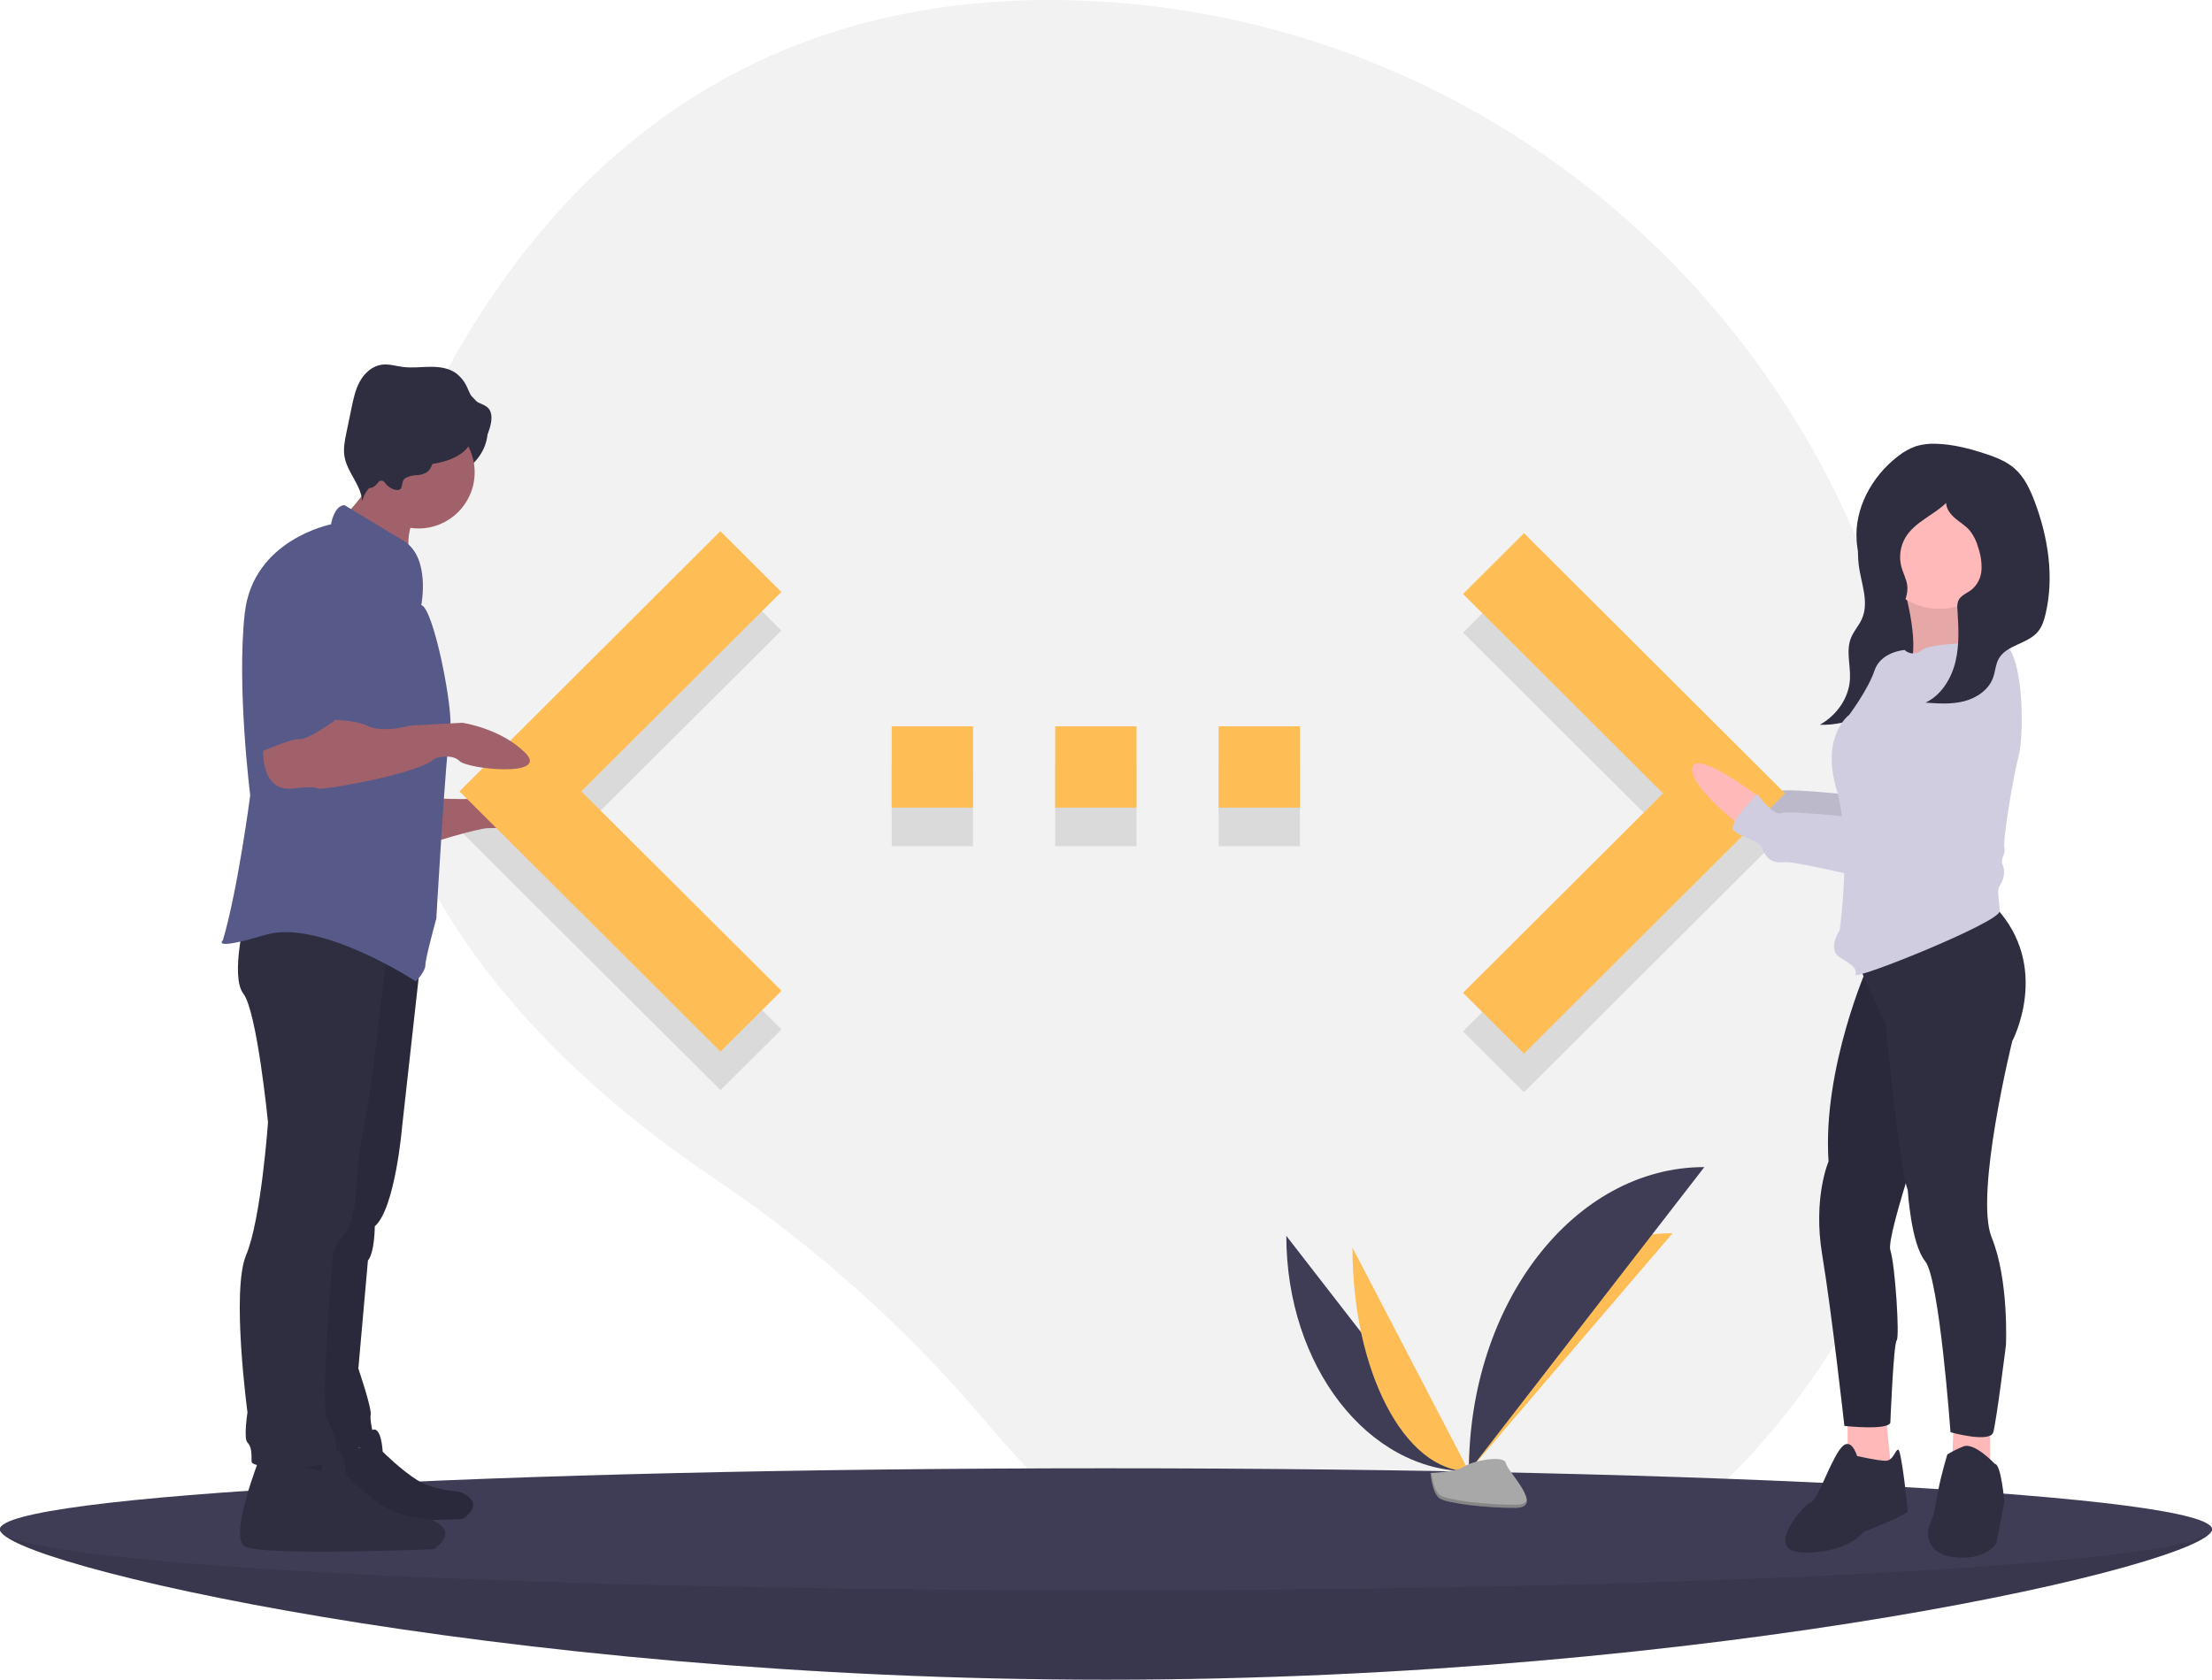
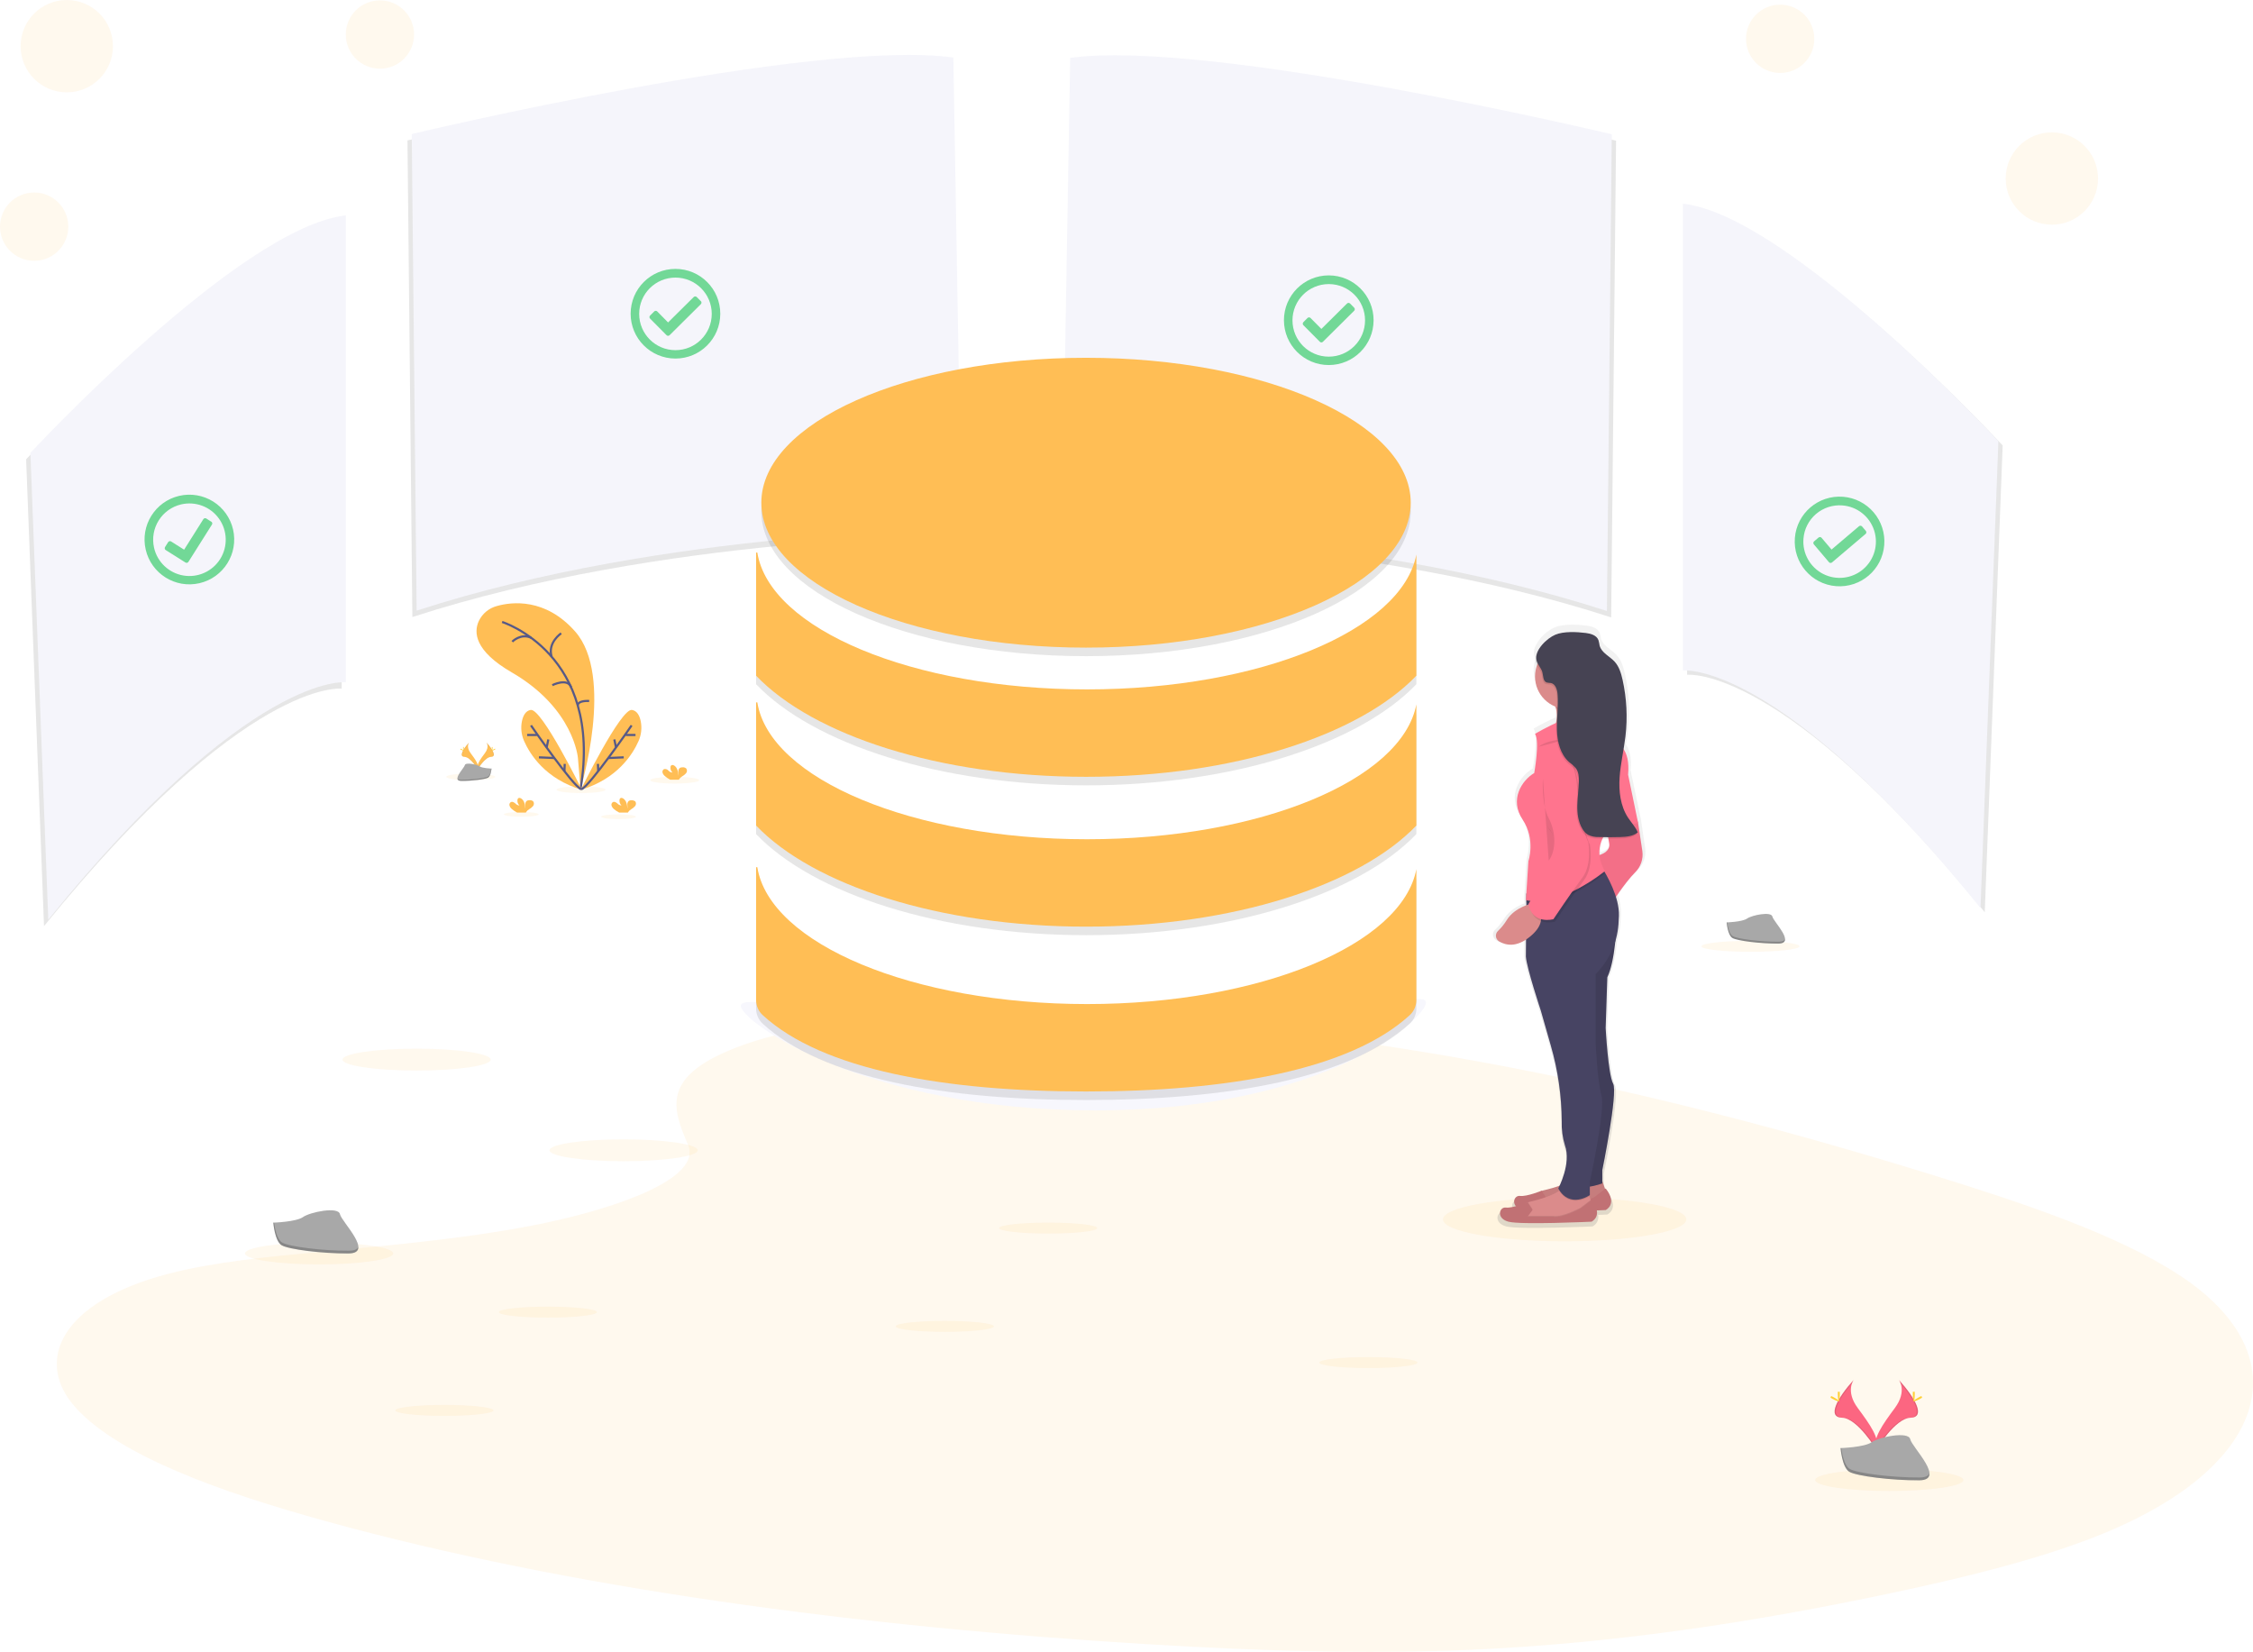
- <svg xmlns="http://www.w3.org/2000/svg" id="a6ee8617-cc99-4eb9-a93b-e1a7e83c9724" data-name="Layer 1" width="1088" height="826.294" viewBox="0 0 1088 826.294">
-   <path d="M990.987,366.241C943.167,178.201,777.934,42.463,583.985,37.019,481.451,34.141,373.556,68.147,295,187.147c-140.427,212.725,8.63,359.725,112.547,429.576A650.24,650.24,0,0,1,541.95,737.523C612.143,820.819,747.179,924.325,908,762.147,1024.564,644.6,1022.84,491.494,990.987,366.241Z" transform="translate(-56 -36.85319)" fill="#f2f2f2" />
-   <polygon points="719.6 507.394 818 409.294 719.6 311.194 749.6 281.294 878 409.294 749.6 537.294 719.6 507.394 719.6 507.394" opacity="0.1" />
-   <path d="M494.6,453.147h40v-40h-40Zm200.8-40h-40v40h40Zm-120.4,40h40v-40H575Z" transform="translate(-56 -36.85319)" opacity="0.1" />
-   <polygon points="384.4 506.394 285.9 408.294 384.3 310.194 354.3 280.294 226 408.294 354.4 536.294 384.4 506.394" opacity="0.1" />
-   <path d="M1144,789.147c0,16.569-243.557,74-544,74s-544-57.431-544-74,243.557,14,544,14S1144,772.578,1144,789.147Z" transform="translate(-56 -36.85319)" fill="#3f3d56" />
-   <path d="M1144,789.147c0,16.569-243.557,74-544,74s-544-57.431-544-74,243.557,14,544,14S1144,772.578,1144,789.147Z" transform="translate(-56 -36.85319)" opacity="0.1" />
-   <ellipse cx="544" cy="752.294" rx="544" ry="30" fill="#3f3d56" />
-   <path d="M688.696,644.806c0,64.016,40.16,115.817,89.791,115.817" transform="translate(-56 -36.85319)" fill="#3f3d56" />
-   <path d="M778.487,760.623c0-64.735,44.817-117.118,100.201-117.118" transform="translate(-56 -36.85319)" fill="#ffbe55" />
-   <path d="M721.229,650.609c0,60.809,25.61,110.014,57.258,110.014" transform="translate(-56 -36.85319)" fill="#ffbe55" />
-   <path d="M778.487,760.623c0-82.717,51.801-149.651,115.817-149.651" transform="translate(-56 -36.85319)" fill="#3f3d56" />
-   <path d="M759.597,761.44s12.734-.392,16.571-3.125,19.588-5.996,20.54-1.613,19.137,21.798,4.76,21.914-33.404-2.239-37.235-4.573S759.597,761.44,759.597,761.44Z" transform="translate(-56 -36.85319)" fill="#a8a8a8" />
-   <path d="M801.725,777.09c-14.376.116-33.404-2.239-37.235-4.573-2.917-1.777-4.079-8.153-4.468-11.094-.269.012-.425.017-.425.017s.807,10.27,4.637,12.603,22.858,4.689,37.235,4.573c4.15-.033,5.583-1.51,5.505-3.697C806.397,776.24,804.814,777.065,801.725,777.09Z" transform="translate(-56 -36.85319)" opacity="0.2" />
-   <path d="M921.533,419.706s-30.788-23.376-33.125-14.807,22.591,28.044,22.591,28.044Z" transform="translate(-56 -36.85319)" fill="#ffb9b9" />
-   <path d="M921.533,419.706s-30.788-23.376-33.125-14.807,22.591,28.044,22.591,28.044Z" transform="translate(-56 -36.85319)" opacity="0.1" />
-   <path d="M1023.173,345.695s-36.612,65.435-37.391,74.783-.779,10.127-3.895,9.348-45.96-5.453-49.855-3.895-11.685-9.348-11.685-9.348-14.801,14.801-11.685,17.917S921.125,439.174,922.683,443.069s3.895,7.79,10.906,7.011S988.118,462.544,994.35,460.207s7.79-6.232,10.906-6.232,9.348-3.116,9.348-3.895,21.812-42.065,21.812-42.065S1062.122,351.927,1023.173,345.695Z" transform="translate(-56 -36.85319)" fill="#d0cde1" />
-   <path d="M1023.173,345.695s-36.612,65.435-37.391,74.783-.779,10.127-3.895,9.348-45.96-5.453-49.855-3.895-11.685-9.348-11.685-9.348-14.801,14.801-11.685,17.917S921.125,439.174,922.683,443.069s3.895,7.79,10.906,7.011S988.118,462.544,994.35,460.207s7.79-6.232,10.906-6.232,9.348-3.116,9.348-3.895,21.812-42.065,21.812-42.065S1062.122,351.927,1023.173,345.695Z" transform="translate(-56 -36.85319)" opacity="0.1" />
-   <path d="M970.054,302.557a64.789,64.789,0,0,0,.2,12.42c1.183,8.95,5.303,18.279,1.411,26.633-1.413,3.032-3.806,5.675-5.109,8.743-2.759,6.496-.258,13.702-.633,20.616-.484,8.932-6.165,17.538-14.807,22.432,14.763.459,28.804-6.841,38.093-16.788s14.463-22.284,18.341-34.628a75.281,75.281,0,0,0,3.805-17.922,25.835,25.835,0,0,0-1.208-10.386,39.575,39.575,0,0,0-5.342-9.123c-2.326-3.27-4.716-6.605-8.148-9.038-4.227-2.997-12.378-6.006-17.985-5.57C971.793,290.481,970.343,297.783,970.054,302.557Z" transform="translate(-56 -36.85319)" fill="#2f2e41" />
-   <path d="M992.792,327s8.569,30.381,1.558,38.949,42.065-3.895,42.065-3.895-24.149-24.149-12.464-39.728Z" transform="translate(-56 -36.85319)" fill="#ffb9b9" />
-   <path d="M992.792,327s8.569,30.381,1.558,38.949,42.065-3.895,42.065-3.895-24.149-24.149-12.464-39.728Z" transform="translate(-56 -36.85319)" opacity="0.1" />
-   <polygon points="719.6 488.394 818 390.294 719.6 292.194 749.6 262.294 878 390.294 749.6 518.294 719.6 488.394 719.6 488.394" fill="#ffbe55" />
-   <polygon points="908.748 695.221 908.748 717.812 920.433 731.833 930.56 727.159 927.444 694.442 908.748 695.221" fill="#ffb9b9" />
-   <path d="M969.422,753.107s-3.116-10.906-8.569-3.116-10.906,24.928-14.022,25.707-24.928,24.928-3.116,24.928,28.823-10.127,28.823-10.127,21.812-8.569,21.812-10.127-3.116-30.381-4.674-30.381-2.337,5.453-6.232,5.453S969.422,753.107,969.422,753.107Z" transform="translate(-56 -36.85319)" fill="#2f2e41" />
-   <polygon points="960.941 699.116 960.162 720.149 978.857 727.938 978.857 697.558 960.941 699.116" fill="#ffb9b9" />
-   <path d="M1037.194,757.002s-10.127-10.906-15.58-8.569a53.812,53.812,0,0,0-7.79,3.895s-3.116,10.127-4.674,18.696-2.337,12.464-3.895,15.58-3.116,14.801,12.464,16.359,20.254-7.011,20.254-7.011l3.895-20.254S1040.31,757.002,1037.194,757.002Z" transform="translate(-56 -36.85319)" fill="#2f2e41" />
-   <path d="M974.875,511.62s-22.591,50.634-19.475,96.595c0,0-7.79,17.917-3.116,45.96S963.19,738.306,963.19,738.306s21.033,2.337,22.591-1.558c0,0,1.558-38.949,3.116-40.507s-.779-37.391-3.116-44.402,21.812-76.341,21.812-76.341l-6.232-86.468Z" transform="translate(-56 -36.85319)" fill="#2f2e41" />
-   <path d="M974.875,511.62s-22.591,50.634-19.475,96.595c0,0-7.79,17.917-3.116,45.96S963.19,738.306,963.19,738.306s21.033,2.337,22.591-1.558c0,0,1.558-38.949,3.116-40.507s-.779-37.391-3.116-44.402,21.812-76.341,21.812-76.341l-6.232-86.468Z" transform="translate(-56 -36.85319)" opacity="0.1" />
-   <path d="M968.643,508.504l14.801,31.939s7.011,72.446,10.906,81.794c0,0,1.558,26.486,8.569,35.055s12.464,84.131,12.464,84.131,19.475,5.453,21.033,0,6.232-42.844,6.232-42.844,1.558-31.939-7.011-52.971,10.127-96.595,10.127-96.595,19.475-36.612-8.569-66.214Z" transform="translate(-56 -36.85319)" fill="#2f2e41" />
-   <circle cx="953.93" cy="267.556" r="31.939" fill="#ffb9b9" />
-   <path d="M1039.531,352.706s-33.497,0-38.17,3.895a6.215,6.215,0,0,1-8.569,0s-11.685.779-14.801,10.127-12.464,21.812-12.464,21.812-14.022,10.127-6.232,36.612,1.558,69.33,1.558,69.33-6.232,9.348,0,13.243,8.569,5.453,7.79,8.569,70.888-25.707,70.888-31.16-1.558-10.127,0-12.464,3.116-6.232,1.558-10.127,1.558-4.674.779-8.569,3.895-32.718,7.011-45.181S1051.216,353.485,1039.531,352.706Z" transform="translate(-56 -36.85319)" fill="#d0cde1" />
-   <path d="M921.533,429.054s-30.788-23.376-33.125-14.807S910.998,442.29,910.998,442.29Z" transform="translate(-56 -36.85319)" fill="#ffb9b9" />
-   <path d="M1023.173,356.601s-36.612,65.435-37.391,74.783-.779,10.127-3.895,9.348-45.96-5.453-49.855-3.895-11.685-9.348-11.685-9.348S905.545,442.29,908.661,445.406s12.464,4.674,14.022,8.569,3.895,7.79,10.906,7.011S988.118,473.45,994.35,471.113s7.79-6.232,10.906-6.232,9.348-3.116,9.348-3.895,21.812-42.065,21.812-42.065S1062.122,362.833,1023.173,356.601Z" transform="translate(-56 -36.85319)" fill="#d0cde1" />
-   <path d="M994.114,324.814c-.443-3.163-2.063-6.033-2.894-9.117a18.925,18.925,0,0,1,2.155-14.696c4.581-7.399,13.575-10.676,19.848-16.709.13,3.073,2.262,5.699,4.619,7.675s5.059,3.579,7.055,5.919a23.184,23.184,0,0,1,4.109,8.324,29.246,29.246,0,0,1,1.623,10.917,13.689,13.689,0,0,1-4.731,9.702c-2.336,1.846-5.601,2.901-6.73,5.657a9.644,9.644,0,0,0-.375,4.27c.535,8.57,1.035,17.293-.984,25.64s-6.963,16.41-14.712,20.111c6.368.452,12.87.892,19.049-.715s12.087-5.655,14.217-11.673c1.051-2.969,1.15-6.271,2.643-9.044,3.779-7.018,14.214-7.338,19.34-13.443,2.051-2.443,3.044-5.591,3.779-8.695,4.328-18.265,1.287-37.659-5.302-55.235-2.271-6.058-5.099-12.158-9.97-16.415-4.145-3.623-9.439-5.619-14.673-7.324-7.64-2.488-15.51-4.527-23.54-4.789a29.897,29.897,0,0,0-10.333,1.206,30.722,30.722,0,0,0-9.092,5.179c-12.579,9.788-21.144,25.432-20.007,41.33.688,9.62,4.764,18.724,10,26.823,1.831,2.833,6.158,8.873,10.18,7.092C993.037,335.187,994.593,328.23,994.114,324.814Z" transform="translate(-56 -36.85319)" fill="#2f2e41" />
-   <path d="M494.6,434.147h40v-40h-40Zm200.8-40h-40v40h40Zm-120.4,40h40v-40H575Z" transform="translate(-56 -36.85319)" fill="#ffbe55" />
-   <ellipse cx="206.206" cy="211.839" rx="33.657" ry="26.252" fill="#2f2e41" />
-   <path d="M267.928,429.429s30.291,2.019,35.676-2.019,28.272,5.385,30.291,10.77-32.311,6.058-37.696,6.058-30.964,8.078-30.964,8.078Z" transform="translate(-56 -36.85319)" fill="#a0616a" />
-   <path d="M205.552,742.992s-14.117,35.599-6.752,39.896,84.702,1.228,84.702,1.228,12.889-7.979-1.841-13.503c0,0-12.276-.614-20.255-5.524s-17.186-14.117-17.186-14.117-.614-13.503-5.524-10.434a12.614,12.614,0,0,0-5.524,8.593Z" transform="translate(-56 -36.85319)" fill="#2f2e41" />
-   <path d="M205.552,742.992s-14.117,35.599-6.752,39.896,84.702,1.228,84.702,1.228,12.889-7.979-1.841-13.503c0,0-12.276-.614-20.255-5.524s-17.186-14.117-17.186-14.117-.614-13.503-5.524-10.434a12.614,12.614,0,0,0-5.524,8.593Z" transform="translate(-56 -36.85319)" opacity="0.1" />
-   <polygon points="384.4 487.394 285.9 389.294 384.3 291.194 354.3 261.294 226 389.294 354.4 517.294 384.4 487.394" fill="#ffbe55" />
-   <path d="M183.785,753.882s-15.482,39.042-7.405,43.754,92.893,1.346,92.893,1.346,14.136-8.751-2.019-14.809c0,0-13.463-.673-22.214-6.058S226.193,762.633,226.193,762.633s-.673-14.809-6.058-11.443a13.834,13.834,0,0,0-6.058,9.424Z" transform="translate(-56 -36.85319)" fill="#2f2e41" />
-   <path d="M263.216,506.167l-9.424,84.815s-3.366,40.388-13.463,49.139c0,0,0,12.79-3.366,16.828l-4.712,53.178s6.731,19.521,6.058,22.887,2.693,14.136,2.019,15.482-32.311,0-32.311,0l6.731-108.375,20.867-150.783Z" transform="translate(-56 -36.85319)" fill="#2f2e41" />
-   <path d="M263.216,506.167l-9.424,84.815s-3.366,40.388-13.463,49.139c0,0,0,12.79-3.366,16.828l-4.712,53.178s6.731,19.521,6.058,22.887,2.693,14.136,2.019,15.482-32.311,0-32.311,0l6.731-108.375,20.867-150.783Z" transform="translate(-56 -36.85319)" opacity="0.1" />
-   <path d="M246.387,503.475s-7.405,69.333-10.77,84.142a191.451,191.451,0,0,0-4.039,29.618s-.673,21.54-6.731,27.599a18.194,18.194,0,0,0-5.385,13.463s-6.058,67.987-2.693,76.065,6.731,14.809,3.366,20.194-40.388,5.385-40.388,1.346,0-7.405-2.019-9.424,0-14.809,0-14.809-8.078-59.909-.673-77.411,10.77-65.294,10.77-65.294-5.385-54.524-12.116-63.275,1.346-39.715,1.346-39.715Z" transform="translate(-56 -36.85319)" fill="#2f2e41" />
-   <path d="M227.436,288.165c.783,1.783,2.656,2.775,4.361,3.715,9.883,5.445,18.156,13.339,26.306,21.142a30.882,30.882,0,0,1,1.225-20.884c.973-2.253,2.249-4.676,1.553-7.03-.512-1.731-1.986-2.98-3.413-4.084a105.835,105.835,0,0,0-10.41-7.102c-2.52-1.508-7.702-5.522-10.595-5.085-.152,3.908-.231,7.402-1.942,11.054C234.115,280.757,227.735,288.847,227.436,288.165Z" transform="translate(-56 -36.85319)" fill="#a0616a" />
-   <circle cx="205.869" cy="232.369" r="27.599" fill="#a0616a" />
-   <path d="M263.216,334.517s4.712-23.56-8.751-31.637-28.945-17.502-28.945-17.502-4.712-.673-6.731,9.424c0,0-38.369,7.405-42.408,43.754s2.693,89.527,2.693,89.527-6.058,46.447-13.463,71.353c0,0-6.058,5.385,20.867-2.693S260.523,519.63,260.523,519.63s4.712-4.712,4.712-8.078,5.385-22.887,5.385-22.887,4.712-82.796,6.731-92.22S269.274,335.863,263.216,334.517Z" transform="translate(-56 -36.85319)" fill="#575a89" />
-   <path d="M255.365,272.066a11.509,11.509,0,0,1,5.413-1.442,10.301,10.301,0,0,0,5.354-1.595c2.607-2.001,2.798-5.869,4.705-8.546,2.761-3.875,8.27-4.342,13.024-4.148,2.908.119,6.04.292,8.488-1.281,2.514-1.615,3.653-4.657,4.501-7.522,1.002-3.388,1.651-7.531-.833-10.044-1.725-1.745-4.448-2.09-6.364-3.622-1.987-1.589-2.804-4.175-3.884-6.478a17.507,17.507,0,0,0-5.637-7.061c-3.615-2.511-8.231-3.075-12.633-3.028s-8.821.626-13.189.086c-3.579-.443-7.147-1.633-10.715-1.105-4.546.672-8.307,4.102-10.546,8.114s-3.201,8.592-4.133,13.092l-2.535,12.238c-.786,3.796-1.576,7.692-.969,11.521,1.258,7.937,8.277,14.245,8.76,22.266a13.669,13.669,0,0,1,8.343-9.921,2.611,2.611,0,0,1,1.7-.206c.697.223,1.105.92,1.545,1.505,1.153,1.533,4.775,3.859,6.829,2.771C254.427,276.687,253.055,273.632,255.365,272.066Z" transform="translate(-56 -36.85319)" fill="#2f2e41" />
-   <path d="M185.805,397.792s-4.712,29.618,14.809,26.926c0,0,10.097-1.346,11.443,0s51.158-7.405,57.89-14.809c0,0,8.078-2.693,12.116,1.346s44.427,8.078,32.311-4.039-30.964-14.809-30.964-14.809l-25.579,1.346s-13.463,4.039-21.54,0-30.964-2.693-30.964-2.693Z" transform="translate(-56 -36.85319)" fill="#a0616a" />
-   <path d="M213.403,304.226s-30.291,3.366-30.291,47.12v55.87s16.828-7.405,20.194-6.731,16.828-8.751,16.828-8.751,15.482-36.349,14.136-46.447S233.598,305.572,213.403,304.226Z" transform="translate(-56 -36.85319)" fill="#575a89" />
-   <ellipse cx="205.869" cy="215.204" rx="25.916" ry="13.463" fill="#2f2e41" />
-   <ellipse cx="181.636" cy="217.56" rx="9.087" ry="22.55" fill="#2f2e41" />
+ <svg xmlns="http://www.w3.org/2000/svg" id="0b9b7173-8d17-4004-875f-329f7c0a9383" data-name="Layer 1" width="1055.52" height="773.82" viewBox="0 0 1055.52 773.82">
+   <defs>
+     <linearGradient id="214c5cce-d3ab-4a80-8eba-ba3719b3e789" x1="1958.6" y1="638.33" x2="1958.6" y2="355.69" gradientTransform="matrix(-1, 0, 0, 1, 2766, 0)" gradientUnits="userSpaceOnUse">
+       <stop offset="0" stop-color="gray" stop-opacity="0.25" />
+       <stop offset="0.54" stop-color="gray" stop-opacity="0.12" />
+       <stop offset="1" stop-color="gray" stop-opacity="0.1" />
+     </linearGradient>
+   </defs>
+   <path d="M416.53,554.07c34.91-13.73,89.71-16.53,139.59-15.43,156.68,3.43,298.11,36.8,420.44,74.55,44.29,13.67,87.89,28.4,116.64,47.22,58.52,38.31,41.16,91.38-40.21,122.94-27.69,10.74-61.25,19-95.71,26.26C896,822.59,829.92,833,760.38,836c-49.58,2.11-99.78.39-149.07-2.56C473.58,825.17,338.4,807,225.09,775.77c-49.7-13.67-96.54-30.67-117-52.8s-7.38-50.15,43.37-63.25c21-5.41,46.08-7.86,70.65-10.15,36.16-3.38,72.9-6.72,105.53-13.59,33.71-7.1,73.62-20.83,66.95-36.54C387.4,582.58,381.66,567.78,416.53,554.07Z" transform="translate(-72.24 -63.09)" fill="#ffbe55" opacity="0.1" />
+   <path d="M575.62,93.22l-3.81,221s137.92,0,255.26,38.1L829.36,129S641.15,84.08,575.62,93.22Z" transform="translate(-72.24 -63.09)" opacity="0.1" />
+   <path d="M573.62,90.22l-3.81,221s137.92,0,255.26,38.1L827.36,126S639.15,81.08,573.62,90.22Z" transform="translate(-72.24 -63.09)" fill="#f5f5fb" />
+   <path d="M516.88,93.05l3.81,221s-137.92,0-255.26,38.1l-2.29-223.26S451.35,83.91,516.88,93.05Z" transform="translate(-72.24 -63.09)" opacity="0.1" />
+   <path d="M518.88,90.05l3.81,221s-137.92,0-255.26,38.1l-2.29-223.26S453.35,80.91,518.88,90.05Z" transform="translate(-72.24 -63.09)" fill="#f5f5fb" />
+   <path d="M862.65,160.51V379.2s45-5.33,139.44,111.25l8.39-218.69S912.18,165.85,862.65,160.51Z" transform="translate(-72.24 -63.09)" opacity="0.1" />
+   <path d="M860.65,158.51V377.2s45-5.33,139.44,111.25l8.39-218.69S910.18,163.85,860.65,158.51Z" transform="translate(-72.24 -63.09)" fill="#f5f5fb" />
+   <path d="M232.3,167V385.7s-45-5.33-139.44,111.25L84.48,278.26S182.77,172.35,232.3,167Z" transform="translate(-72.24 -63.09)" opacity="0.1" />
+   <path d="M234.3,164V382.7s-45-5.33-139.44,111.25L86.48,275.26S184.77,169.35,234.3,164Z" transform="translate(-72.24 -63.09)" fill="#f5f5fb" />
+   <path d="M740.3,532.77c0,7.45-47.31,50.5-155,50.5s-166-41.55-166-49,60.31,11,168,11S740.3,525.31,740.3,532.77Z" transform="translate(-72.24 -63.09)" fill="#f7f7fd" />
+   <ellipse cx="316.11" cy="365.5" rx="11.46" ry="1.57" fill="#ffbe55" opacity="0.1" />
+   <ellipse cx="272.22" cy="369.95" rx="11.46" ry="1.57" fill="#ffbe55" opacity="0.1" />
+   <ellipse cx="220.54" cy="363.93" rx="11.46" ry="1.57" fill="#ffbe55" opacity="0.1" />
+   <ellipse cx="289.79" cy="382.62" rx="8.14" ry="1.12" fill="#ffbe55" opacity="0.1" />
+   <ellipse cx="244.24" cy="381.5" rx="8.14" ry="1.12" fill="#ffbe55" opacity="0.1" />
+   <path d="M344.22,432.69s16.06-52.67-2.52-73.76C327.8,343.15,312,345,305,347a13.06,13.06,0,0,0-8.43,7c-2.47,5.33-2,14,15.42,24.08,29.19,16.9,31,40.09,31,40.09Z" transform="translate(-72.24 -63.09)" fill="#ffbe55" />
+   <path d="M307.48,354.46s47.36,14.81,36.74,78.23" transform="translate(-72.24 -63.09)" fill="none" stroke="#565987" stroke-miterlimit="10" />
+   <path d="M335.14,359.77s-6.52,4.39-4.45,11" transform="translate(-72.24 -63.09)" fill="none" stroke="#565987" stroke-miterlimit="10" />
+   <path d="M312.23,363.68s4-4.06,8.83-1.82" transform="translate(-72.24 -63.09)" fill="none" stroke="#565987" stroke-miterlimit="10" />
+   <path d="M331,384.07s7-3.55,8.81.9" transform="translate(-72.24 -63.09)" fill="none" stroke="#565987" stroke-miterlimit="10" />
+   <path d="M348.27,391.48s-5.26-.42-5.35,2.09" transform="translate(-72.24 -63.09)" fill="none" stroke="#565987" stroke-miterlimit="10" />
+   <path d="M344.87,433.11s-18.82-38.28-24-37.44c-2.45.4-3.58,2.81-4.1,5.24a15.4,15.4,0,0,0,1,9.32C320.48,416.35,327.65,428,344.87,433.11Z" transform="translate(-72.24 -63.09)" fill="#ffbe55" />
+   <path d="M321,402.93s19.75,28.64,23.57,29.9" transform="translate(-72.24 -63.09)" fill="none" stroke="#565987" stroke-miterlimit="10" />
+   <line x1="246.97" y1="344.31" x2="251.58" y2="344.31" fill="none" stroke="#565987" stroke-miterlimit="10" />
+   <line x1="252.49" y1="354.79" x2="259.71" y2="355.1" fill="none" stroke="#565987" stroke-miterlimit="10" />
+   <line x1="256.89" y1="346.41" x2="256.1" y2="350.17" fill="none" stroke="#565987" stroke-miterlimit="10" />
+   <line x1="264.57" y1="357.86" x2="264.43" y2="361.28" fill="none" stroke="#565987" stroke-miterlimit="10" />
+   <path d="M344.31,433.11s18.81-38.28,24-37.44c2.46.4,3.59,2.81,4.1,5.24a15.47,15.47,0,0,1-1,9.32C368.7,416.35,361.53,428,344.31,433.11Z" transform="translate(-72.24 -63.09)" fill="#ffbe55" />
+   <path d="M368.15,402.93s-19.75,28.64-23.56,29.9" transform="translate(-72.24 -63.09)" fill="none" stroke="#565987" stroke-miterlimit="10" />
+   <line x1="297.73" y1="344.31" x2="293.12" y2="344.31" fill="none" stroke="#565987" stroke-miterlimit="10" />
+   <line x1="292.21" y1="354.79" x2="284.98" y2="355.1" fill="none" stroke="#565987" stroke-miterlimit="10" />
+   <line x1="287.81" y1="346.41" x2="288.6" y2="350.17" fill="none" stroke="#565987" stroke-miterlimit="10" />
+   <line x1="280.13" y1="357.86" x2="280.27" y2="361.28" fill="none" stroke="#565987" stroke-miterlimit="10" />
+   <path d="M312,442.05a3.26,3.26,0,0,1-1.07-1.62,1.42,1.42,0,0,1,.75-1.64c.68-.27,1.42.21,2,.69a2.64,2.64,0,0,0,1.92.93,2.94,2.94,0,0,1-.91-2.74,1.26,1.26,0,0,1,.26-.56c.38-.41,1.07-.23,1.53.09,1.45,1,1.85,3,1.86,4.77a8.56,8.56,0,0,0,0-2,2,2,0,0,1,.74-1.74,2.26,2.26,0,0,1,1.12-.27,2.34,2.34,0,0,1,1.83.52,1.84,1.84,0,0,1-.07,2.25,7.15,7.15,0,0,1-1.89,1.51,4.07,4.07,0,0,0-1.35,1.29.94.94,0,0,0-.1.23h-4.1A11.9,11.9,0,0,1,312,442.05Z" transform="translate(-72.24 -63.09)" fill="#ffbe55" />
+   <path d="M383.7,426.63a3.24,3.24,0,0,1-1.07-1.61,1.43,1.43,0,0,1,.75-1.65,2.1,2.1,0,0,1,2,.7,2.59,2.59,0,0,0,1.92.92,2.93,2.93,0,0,1-.91-2.74,1.12,1.12,0,0,1,.26-.55c.38-.41,1.07-.24,1.53.08,1.45,1,1.85,3,1.86,4.78a8.64,8.64,0,0,0,0-2,2,2,0,0,1,.74-1.74,2.15,2.15,0,0,1,1.12-.26,2.3,2.3,0,0,1,1.83.52,1.82,1.82,0,0,1-.07,2.24,7.15,7.15,0,0,1-1.89,1.51,4.17,4.17,0,0,0-1.35,1.29.94.94,0,0,0-.1.23h-4.1A11.54,11.54,0,0,1,383.7,426.63Z" transform="translate(-72.24 -63.09)" fill="#ffbe55" />
+   <path d="M359.8,442.05a3.26,3.26,0,0,1-1.07-1.62,1.43,1.43,0,0,1,.75-1.64c.69-.27,1.42.21,2,.69a2.65,2.65,0,0,0,1.92.93,2.93,2.93,0,0,1-.9-2.74,1.14,1.14,0,0,1,.25-.56c.38-.41,1.07-.23,1.53.09,1.45,1,1.86,3,1.87,4.77a9.17,9.17,0,0,0,0-2,2,2,0,0,1,.74-1.74,3,3,0,0,1,2.95.25,1.82,1.82,0,0,1-.07,2.25,7,7,0,0,1-1.89,1.51,4.26,4.26,0,0,0-1.35,1.29,1.6,1.6,0,0,0-.1.23h-4.09A11.71,11.71,0,0,1,359.8,442.05Z" transform="translate(-72.24 -63.09)" fill="#ffbe55" />
+   <path d="M292,410.89s-1.53,2,.71,5,4.1,5.59,3.35,7.48c0,0-3.39-5.63-6.14-5.71S289,414.27,292,410.89Z" transform="translate(-72.24 -63.09)" fill="#ffbe55" />
+   <path d="M292,410.89a2.36,2.36,0,0,0-.31.63c-2.69,3.15-4.12,6.1-1.54,6.17,2.41.07,5.3,4.38,6,5.46a1.83,1.83,0,0,1-.08.25s-3.39-5.63-6.14-5.71S289,414.27,292,410.89Z" transform="translate(-72.24 -63.09)" opacity="0.1" />
+   <path d="M289.18,413.44c0,.71.08,1.28.18,1.28s.17-.57.17-1.28-.09-.37-.19-.37S289.18,412.74,289.18,413.44Z" transform="translate(-72.24 -63.09)" fill="#ffd037" />
+   <path d="M288.2,414.29c.62.34,1.16.54,1.21.45s-.42-.43-1-.76-.38-.1-.42,0S287.58,414,288.2,414.29Z" transform="translate(-72.24 -63.09)" fill="#ffd037" />
+   <path d="M300.14,410.89s1.54,2-.71,5-4.09,5.59-3.34,7.48c0,0,3.38-5.63,6.14-5.71S303.17,414.27,300.14,410.89Z" transform="translate(-72.24 -63.09)" fill="#ffbe55" />
+   <path d="M300.14,410.89a2.36,2.36,0,0,1,.31.63c2.69,3.15,4.12,6.1,1.54,6.17-2.41.07-5.29,4.38-6,5.46a1.83,1.83,0,0,0,.08.25s3.38-5.63,6.14-5.71S303.17,414.27,300.14,410.89Z" transform="translate(-72.24 -63.09)" opacity="0.1" />
+   <path d="M303,413.44c0,.71-.07,1.28-.17,1.28s-.18-.57-.18-1.28.1-.37.2-.37S303,412.74,303,413.44Z" transform="translate(-72.24 -63.09)" fill="#ffd037" />
+   <path d="M304,414.29c-.62.34-1.16.54-1.2.45s.41-.43,1-.76.38-.1.43,0S304.59,414,304,414.29Z" transform="translate(-72.24 -63.09)" fill="#ffd037" />
+   <path d="M302.51,423.14s-4.3-.13-5.59-1.05-6.6-2-6.92-.55-6.45,7.35-1.61,7.39,11.26-.76,12.55-1.54S302.51,423.14,302.51,423.14Z" transform="translate(-72.24 -63.09)" fill="#a8a8a8" />
+   <path d="M288.31,428.41c4.84,0,11.26-.75,12.55-1.54,1-.6,1.37-2.75,1.5-3.74h.15s-.28,3.46-1.57,4.25-7.7,1.58-12.55,1.54c-1.39,0-1.88-.51-1.85-1.25C286.73,428.13,287.27,428.4,288.31,428.41Z" transform="translate(-72.24 -63.09)" opacity="0.2" />
+   <ellipse cx="195.17" cy="496.39" rx="34.72" ry="5.13" fill="#ffbe55" opacity="0.1" />
+   <ellipse cx="292.15" cy="538.87" rx="34.72" ry="5.13" fill="#ffbe55" opacity="0.1" />
+   <ellipse cx="149.49" cy="587.2" rx="34.72" ry="5.13" fill="#ffbe55" opacity="0.1" />
+   <ellipse cx="885.14" cy="693.36" rx="34.72" ry="5.13" fill="#ffbe55" opacity="0.1" />
+   <ellipse cx="491.09" cy="575.32" rx="22.99" ry="2.57" fill="#ffbe55" opacity="0.1" />
+   <ellipse cx="820.09" cy="443.32" rx="22.99" ry="2.57" fill="#ffbe55" opacity="0.1" />
+   <ellipse cx="641.08" cy="638.32" rx="22.99" ry="2.57" fill="#ffbe55" opacity="0.1" />
+   <ellipse cx="442.64" cy="621.36" rx="22.99" ry="2.57" fill="#ffbe55" opacity="0.1" />
+   <ellipse cx="256.67" cy="614.69" rx="22.99" ry="2.57" fill="#ffbe55" opacity="0.1" />
+   <ellipse cx="208.21" cy="660.73" rx="22.99" ry="2.57" fill="#ffbe55" opacity="0.1" />
+   <g opacity="0.1">
+     <ellipse cx="508.8" cy="239.5" rx="152.12" ry="67.89" />
+     <path d="M735.8,326.86c-6.73,35.4-73.23,63.19-154.29,63.19-81.77,0-148.73-28.28-154.47-64.11h-.57v57.69C453.21,411.57,512.41,431,581.13,431s127.92-19.43,154.67-47.37Z" transform="translate(-72.24 -63.09)" />
+     <path d="M735.8,397.06c-6.73,35.39-73.23,63.19-154.29,63.19-81.77,0-148.73-28.28-154.47-64.12h-.57v57.7c26.74,27.94,85.94,47.36,154.66,47.36s127.92-19.42,154.67-47.36Z" transform="translate(-72.24 -63.09)" />
+     <path d="M735.8,474.27c-6.73,35.4-73.23,63.19-154.29,63.19-81.77,0-148.73-28.27-154.47-64.11h-.57v62.22a9.59,9.59,0,0,0,3.08,7.06c28,25.71,85.39,35.78,151.58,35.78s123.55-10.07,151.59-35.78a9.59,9.59,0,0,0,3.08-7.06Z" transform="translate(-72.24 -63.09)" />
+   </g>
+   <ellipse cx="508.8" cy="235.5" rx="152.12" ry="67.89" fill="#ffbe55" />
+   <path d="M735.8,322.86c-6.73,35.4-73.23,63.19-154.29,63.19-81.77,0-148.73-28.28-154.47-64.11h-.57v57.69C453.21,407.57,512.41,427,581.13,427s127.92-19.43,154.67-47.37Z" transform="translate(-72.24 -63.09)" fill="#ffbe55" />
+   <path d="M735.8,393.06c-6.73,35.39-73.23,63.19-154.29,63.19-81.77,0-148.73-28.28-154.47-64.12h-.57v57.7c26.74,27.94,85.94,47.36,154.66,47.36s127.92-19.42,154.67-47.36Z" transform="translate(-72.24 -63.09)" fill="#ffbe55" />
+   <path d="M735.8,470.27c-6.73,35.4-73.23,63.19-154.29,63.19-81.77,0-148.73-28.27-154.47-64.11h-.57v62.22a9.59,9.59,0,0,0,3.08,7.06c28,25.71,85.39,35.78,151.58,35.78s123.55-10.07,151.59-35.78a9.59,9.59,0,0,0,3.08-7.06Z" transform="translate(-72.24 -63.09)" fill="#ffbe55" />
+   <ellipse cx="733.03" cy="571.25" rx="57" ry="10.26" fill="#ffbe55" opacity="0.1" />
+   <path d="M773.27,503.61c2.88,1.7,7.4,2.81,13.09-.85l-.05,8.11c.4,5.56,7.28,25.83,7.28,25.83l4.85,16.67a130.07,130.07,0,0,1,5.33,36.28c0,4.06.38,8.26,1.55,11.42,2.59,7-1,16-2.57,19.32a80.1,80.1,0,0,1-8,2.25,5.83,5.83,0,0,0-.71.22l0-.05s-7.28,2.89-10.52,2.49c-2.41-.29-3.92,2.72-2,4.93a14.88,14.88,0,0,1-4.84.64c-3.24-.4-4.86,5.16,1.21,6.75s40.46,0,40.46,0a4.87,4.87,0,0,0,2.58-5.38l4.3-.18s6.07-2.78,0-10.33l-.33.24-1.29-3.82V613s7.69-37,5.26-41.33S825.15,545,825.15,545L826,520.8c2.19-4.52,3.31-11.62,3.88-17.17a36,36,0,0,0,1.55-8.14c.1-1.31.18-2.67.23-4.09a27.27,27.27,0,0,0-1.48-9.16,92.06,92.06,0,0,1,9.17-11.5A11.82,11.82,0,0,0,843,460.41l-2-13.51-4.86-23c.61-6.39-.72-10.07-2.2-12.15.35-2.07.68-4.13.93-6.21a79.6,79.6,0,0,0-1.42-27c-.7-3.08-1.66-6.25-3.83-8.59-2.45-2.66-6.43-4.27-7.35-7.74a20.66,20.66,0,0,0-.56-2.62c-.89-2.27-3.69-3.1-6.15-3.4-4.38-.53-10.71-.93-14.92.79A18.09,18.09,0,0,0,792,365a6.89,6.89,0,0,0-1,4.95,6.6,6.6,0,0,0,.69,1.7,15.39,15.39,0,0,0,8.94,19.7c.1.31.19.61.26.9a15.41,15.41,0,0,1,.4,2.17c-.08,1.4-.17,2.81-.23,4.22l-.15.57a105.13,105.13,0,0,0-10.17,5.18c2.42,3.58-.41,18.68-.41,18.68-6.07,3.57-12.13,12.71-5.66,22.25s2.83,19.86,2.83,19.86l-1,15.54h0v0l-.2,3.11h.07l-.07,1.18.17,0v1.27c-2.84,1.05-7,3.15-9.47,7.05a24.94,24.94,0,0,1-4.23,5.19A3.12,3.12,0,0,0,773.27,503.61Zm48.85-41.28a14.77,14.77,0,0,1,1.44-7.82l2.86,0a18.57,18.57,0,0,0,.35,1.88C827.59,459.94,824.31,461.61,822.12,462.33Z" transform="translate(-72.24 -63.09)" fill="url(#214c5cce-d3ab-4a80-8eba-ba3719b3e789)" />
+   <path d="M822.92,616.33l1.56,4.67-5.06,5.06L802.68,630l-12.07-1.17.78-4.28h0a5.17,5.17,0,0,1,3.83-3.78c5-1.16,14.42-3.82,16.41-7.51Z" transform="translate(-72.24 -63.09)" fill="#db8b8b" />
+   <path d="M822.92,616.33l1.56,4.67-5.06,5.06L802.68,630l-12.07-1.17.78-4.28h0a5.17,5.17,0,0,1,3.83-3.78c5-1.16,14.42-3.82,16.41-7.51Z" transform="translate(-72.24 -63.09)" opacity="0.1" />
+   <path d="M794.5,627.62l2.34-3.11-2.34-3.61s-7,2.83-10.12,2.44-4.67,5.06,1.17,6.62,38.93,0,38.93,0,5.84-2.73,0-10.13l-5.06,3.9s-8.57,4.67-12.85,3.89Z" transform="translate(-72.24 -63.09)" fill="#c17174" />
+   <path d="M784,634.24l12.07,1.17,16.74-3.9,5.06-5.06-.41-1.23-.58-1.74-.57-1.7L805,618.67a7,7,0,0,1-2.29,2.29c-3.67,2.51-10.25,4.32-14.12,5.22a3.82,3.82,0,0,0-.48.15,5,5,0,0,0-2,1.21,5.1,5.1,0,0,0-1.38,2.42Z" transform="translate(-72.24 -63.09)" fill="#db8b8b" />
+   <path d="M784,634.24l12.07,1.17,16.74-3.9,5.06-5.06-.41-1.23-4.65,3.57s-8.57,4.67-12.85,3.89H787.88l2.34-3.11-2.1-3.24a5,5,0,0,0-2,1.21,5.1,5.1,0,0,0-1.38,2.42Z" transform="translate(-72.24 -63.09)" opacity="0.1" />
+   <path d="M787.88,633.07l2.34-3.11-2.34-3.61s-7,2.83-10.12,2.44-4.67,5.06,1.17,6.62,38.93,0,38.93,0,5.84-2.73,0-10.12l-5.06,3.89s-8.57,4.67-12.85,3.89Z" transform="translate(-72.24 -63.09)" fill="#c17174" />
+   <path d="M797.61,407.27s18.69,2,16-5.84a13.91,13.91,0,0,1-.58-6.88,18.94,18.94,0,0,1,3.3-7.91l-17.52,2.72a21.86,21.86,0,0,1,2.38,5.63C803.24,403.25,797.61,407.27,797.61,407.27Z" transform="translate(-72.24 -63.09)" fill="#db8b8b" />
+   <path d="M829.54,496s-.39,16.74-4.28,24.92l-.78,23.75s1.16,21.8,3.5,26.08-5.06,40.49-5.06,40.49v6.23s-12.46,4.67-16-.78l3.5-46.33-1.56-64.23Z" transform="translate(-72.24 -63.09)" fill="#474463" />
+   <path d="M829.54,496s-.39,16.74-4.28,24.92l-.78,23.75s1.16,21.8,3.5,26.08-5.06,40.49-5.06,40.49v6.23s-12.46,4.67-16-.78l3.5-46.33-1.56-64.23Z" transform="translate(-72.24 -63.09)" opacity="0.1" />
+   <path d="M837.32,442.31l2.34,6.23,2,13.23a11.75,11.75,0,0,1-3.51,10.13c-4.67,4.67-10.9,14.4-10.9,14.4l-7.39-22.19s7.39-1.17,6.22-6.23-.77-14.4-.77-14.4Z" transform="translate(-72.24 -63.09)" fill="#ff748e" />
+   <path d="M837.41,442.22l2.33,6.23,2,13.24a11.7,11.7,0,0,1-3.5,10.12c-4.68,4.67-10.9,14.41-10.9,14.41L819.89,464s7.4-1.17,6.23-6.23-.78-14.41-.78-14.41Z" transform="translate(-72.24 -63.09)" opacity="0.05" />
+   <path d="M802.72,621c5,7.86,12.77,3.4,14.15,2.52l-.57-1.7L805,618.67A7,7,0,0,1,802.72,621Z" transform="translate(-72.24 -63.09)" opacity="0.1" />
+   <path d="M787.1,511.22c.39,5.45,7,25.3,7,25.3l4.67,16.34a130.39,130.39,0,0,1,5.13,35.54,34.71,34.71,0,0,0,1.49,11.19c3.12,8.57-3.11,20.24-3.11,20.24,5.45,9.74,14.79,3.12,14.79,3.12v-6.23s7.4-33.87,5.45-40.49-2.72-24.52-2.72-24.52V519.39a36.67,36.67,0,0,0,10.68-23.24c.09-1.28.17-2.62.22-4,.31-8.78-5.7-19.08-8-22.75-.56-.89-.92-1.39-.92-1.39l-34.37,13.64-.08,0V483l0,2.94Z" transform="translate(-72.24 -63.09)" fill="#474463" />
+   <path d="M798.78,389.36a21.86,21.86,0,0,1,2.38,5.63,15.22,15.22,0,0,0,11.84-.44,18.94,18.94,0,0,1,3.3-7.91Z" transform="translate(-72.24 -63.09)" opacity="0.1" />
+   <circle cx="734.33" cy="316.93" r="15.18" fill="#db8b8b" />
+   <path d="M787.1,485.91l.17,0c16.32,3.36,36.82-13.65,36.82-13.65a20.31,20.31,0,0,1-1.42-2.9c-.56-.89-.92-1.39-.92-1.39l-34.37,13.64-.09,1.36Z" transform="translate(-72.24 -63.09)" opacity="0.1" />
+   <path d="M791.39,406.88s21.8-13.24,28.8-7.79l9.74,12.46S836.16,413.5,835,426l4.67,22.58-14,3.5s-8.17,7.79-1.55,19.08c0,0-20.64,17.13-37,13.62l1.17-18.29s3.5-10.13-2.72-19.47-.39-18.3,5.45-21.8C791,425.18,793.72,410.38,791.39,406.88Z" transform="translate(-72.24 -63.09)" fill="#ff748e" />
+   <path d="M790.22,486.3s-8.18,1.56-12.07,7.79a24.3,24.3,0,0,1-4.08,5.09,3.08,3.08,0,0,0,.49,4.92c3.09,1.86,8.12,3,14.49-2.23C800,492.92,790.22,486.3,790.22,486.3Z" transform="translate(-72.24 -63.09)" fill="#db8b8b" />
+   <path d="M802.29,414.28s7.78-.78,9.73,19.46,5.06,24.92,5.06,24.92,1.95,10.51-2.73,16.74-13.62,19.47-13.62,19.47-9.73,2.72-11.68-7l12.07-22.58s1.94-7.79-2.73-13.24S790.22,410.38,802.29,414.28Z" transform="translate(-72.24 -63.09)" opacity="0.1" />
+   <path d="M801.51,413.11s7.78-.78,9.73,19.47,5.06,24.91,5.06,24.91,2,10.51-2.72,16.74S800,493.7,800,493.7s-9.73,2.72-11.68-7l12.07-22.58s1.95-7.79-2.73-13.24S789.44,409.22,801.51,413.11Z" transform="translate(-72.24 -63.09)" fill="#ff748e" />
+   <path d="M795.08,427.71s-.77,12.07,2.73,18.69,3.5,15.18,0,19.85" transform="translate(-72.24 -63.09)" opacity="0.1" />
+   <path d="M793.14,412.91s3.11-3.11,12.07-3.5,12.84-3.11,12.84-3.11" transform="translate(-72.24 -63.09)" opacity="0.1" />
+   <path d="M814.79,360.4c2.37.29,5.07,1.1,5.92,3.32a22.14,22.14,0,0,1,.55,2.57c.88,3.4,4.71,5,7.07,7.58,2.08,2.3,3,5.4,3.68,8.43a79.17,79.17,0,0,1,1.37,26.45c-.76,6.45-2.32,12.81-2.75,19.29s.36,13.31,3.9,18.76c1.53,2.34,3.54,4.4,4.62,7-2.23,1.81-5.31,2.07-8.19,2.17q-5,.17-10.05,0a10.67,10.67,0,0,1-5.1-1.07,7.86,7.86,0,0,1-2.68-2.87c-1.92-3.25-2.4-7.16-2.32-10.93s.68-7.52.75-11.3a9.82,9.82,0,0,0-1.31-5.92,19.07,19.07,0,0,0-3.26-3c-4.17-3.7-5.6-9.62-5.74-15.19s.78-11.14.31-16.69c-.18-2.17-1-4.78-3.13-5.2a11.38,11.38,0,0,1-2-.26c-1.71-.66-1.54-3.07-2-4.84-.55-2-2.25-3.53-2.73-5.53-1.12-4.71,4.88-10.34,8.81-12S810.58,359.88,814.79,360.4Z" transform="translate(-72.24 -63.09)" opacity="0.1" />
+   <path d="M815.18,359.62c2.37.29,5.07,1.1,5.92,3.33a21.54,21.54,0,0,1,.55,2.56c.88,3.4,4.71,5,7.07,7.58,2.08,2.3,3,5.4,3.68,8.43A79.17,79.17,0,0,1,833.76,408c-.75,6.45-2.31,12.81-2.74,19.3s.36,13.3,3.9,18.75c1.53,2.35,3.54,4.4,4.62,7-2.23,1.82-5.31,2.07-8.19,2.17q-5,.16-10.05,0a10.66,10.66,0,0,1-5.1-1.06,7.89,7.89,0,0,1-2.68-2.88c-1.92-3.25-2.4-7.16-2.32-10.93s.68-7.52.75-11.29c0-2.06-.12-4.24-1.31-5.92a18.73,18.73,0,0,0-3.26-3c-4.17-3.7-5.6-9.62-5.74-15.19s.78-11.14.31-16.69c-.18-2.17-1-4.78-3.13-5.2a11.38,11.38,0,0,1-2-.26c-1.71-.66-1.54-3.07-2-4.84-.55-2-2.25-3.52-2.73-5.53-1.12-4.71,4.88-10.34,8.81-12S811,359.1,815.18,359.62Z" transform="translate(-72.24 -63.09)" fill="#464353" />
+   <path d="M200.28,635.86s10.72-.33,13.94-2.63,16.48-5.05,17.28-1.36,16.1,18.34,4,18.44-28.1-1.89-31.33-3.85S200.28,635.86,200.28,635.86Z" transform="translate(-72.24 -63.09)" fill="#a8a8a8" />
+   <path d="M235.72,649c-12.09.1-28.1-1.88-31.32-3.84-2.45-1.5-3.43-6.86-3.76-9.34l-.36,0s.68,8.64,3.9,10.6,19.23,3.94,31.33,3.85c3.49,0,4.69-1.27,4.63-3.11C239.65,648.31,238.32,649,235.72,649Z" transform="translate(-72.24 -63.09)" opacity="0.2" />
+   <path d="M881.17,495.21s7.35-.23,9.57-1.81,11.31-3.46,11.86-.93,11.06,12.59,2.75,12.66-19.29-1.3-21.5-2.64S881.17,495.21,881.17,495.21Z" transform="translate(-72.24 -63.09)" fill="#a8a8a8" />
+   <path d="M905.5,504.25c-8.3.06-19.29-1.3-21.5-2.64-1.69-1-2.36-4.71-2.58-6.41h-.25s.47,5.93,2.68,7.28,13.2,2.7,21.5,2.64c2.4,0,3.23-.87,3.18-2.14C908.2,503.76,907.29,504.23,905.5,504.25Z" transform="translate(-72.24 -63.09)" opacity="0.2" />
+   <circle cx="31.29" cy="21.63" r="21.63" fill="#ffbe55" opacity="0.1" />
+   <circle cx="961.29" cy="83.63" r="21.63" fill="#ffbe55" opacity="0.1" />
+   <circle cx="16" cy="106.18" r="16" fill="#ffbe55" opacity="0.1" />
+   <circle cx="178" cy="16.18" r="16" fill="#ffbe55" opacity="0.1" />
+   <circle cx="834" cy="18.18" r="16" fill="#ffbe55" opacity="0.1" />
+   <path d="M961.86,709.49s4,5.24-1.85,13.15-10.68,14.58-8.73,19.51c0,0,8.83-14.68,16-14.89S969.76,718.33,961.86,709.49Z" transform="translate(-72.24 -63.09)" fill="#fc6681" />
+   <path d="M961.86,709.49a6.42,6.42,0,0,1,.81,1.65c7,8.24,10.76,15.93,4,16.12-6.28.18-13.81,11.41-15.62,14.25a5.39,5.39,0,0,0,.22.64s8.83-14.68,16-14.89S969.76,718.33,961.86,709.49Z" transform="translate(-72.24 -63.09)" opacity="0.1" />
+   <path d="M969.3,716.17c0,1.84-.21,3.34-.46,3.34s-.46-1.5-.46-3.34.26-1,.51-1S969.3,714.32,969.3,716.17Z" transform="translate(-72.24 -63.09)" fill="#ffd037" />
+   <path d="M971.86,718.37c-1.62.88-3,1.41-3.16,1.19s1.1-1.12,2.71-2,1-.24,1.11,0S973.48,717.49,971.86,718.37Z" transform="translate(-72.24 -63.09)" fill="#ffd037" />
+   <path d="M940.7,709.49s-4,5.24,1.85,13.15,10.68,14.58,8.73,19.51c0,0-8.84-14.68-16-14.89S932.79,718.33,940.7,709.49Z" transform="translate(-72.24 -63.09)" fill="#fc6681" />
+   <path d="M940.7,709.49a6.61,6.61,0,0,0-.82,1.65c-7,8.24-10.75,15.93-4,16.12,6.28.18,13.82,11.41,15.62,14.25-.06.21-.13.43-.21.64,0,0-8.84-14.68-16-14.89S932.79,718.33,940.7,709.49Z" transform="translate(-72.24 -63.09)" opacity="0.1" />
+   <path d="M933.25,716.17c0,1.84.21,3.34.47,3.34s.46-1.5.46-3.34-.26-1-.52-1S933.25,714.32,933.25,716.17Z" transform="translate(-72.24 -63.09)" fill="#ffd037" />
+   <path d="M930.7,718.37c1.62.88,3,1.41,3.15,1.19s-1.09-1.12-2.71-2-1-.24-1.1,0S929.08,717.49,930.7,718.37Z" transform="translate(-72.24 -63.09)" fill="#ffd037" />
+   <path d="M934.53,741.47s11.2-.35,14.57-2.75,17.23-5.27,18.07-1.42,16.82,19.17,4.18,19.27-29.38-2-32.74-4S934.53,741.47,934.53,741.47Z" transform="translate(-72.24 -63.09)" fill="#a8a8a8" />
+   <path d="M971.58,755.23c-12.65.1-29.38-2-32.75-4-2.56-1.56-3.59-7.17-3.93-9.76l-.37,0s.71,9,4.08,11.08,20.1,4.12,32.74,4c3.65,0,4.91-1.33,4.84-3.25C975.69,754.48,974.29,755.21,971.58,755.23Z" transform="translate(-72.24 -63.09)" opacity="0.2" />
+   <path d="M388.69,189.06a21,21,0,1,0,21,21A21,21,0,0,0,388.69,189.06Zm0,4.07a17,17,0,1,1-17,17,17,17,0,0,1,17-17m11.89,11.05-1.91-1.93a1,1,0,0,0-1.44,0l-12,11.89L380.17,209a1,1,0,0,0-1.44,0l-1.92,1.91a1,1,0,0,0,0,1.44l7.7,7.76a1,1,0,0,0,1.44,0l14.63-14.52a1,1,0,0,0,0-1.44Z" transform="translate(-72.24 -63.09)" fill="#3acc6c" opacity="0.7" />
+   <path d="M156.21,295.38a21,21,0,1,0,25.22,15.76A21,21,0,0,0,156.21,295.38Zm.92,4a17,17,0,1,1-12.71,20.34,17,17,0,0,1,12.71-20.34m14.07,8.1L168.9,306a1,1,0,0,0-1.4.32l-9,14.28-6.09-3.85a1,1,0,0,0-1.4.32l-1.45,2.3a1,1,0,0,0,.32,1.4l9.24,5.83a1,1,0,0,0,1.41-.32l11-17.43a1,1,0,0,0-.31-1.4Z" transform="translate(-72.24 -63.09)" fill="#3acc6c" opacity="0.7" />
+   <path d="M694.76,192.1a21,21,0,1,0,21,21A21,21,0,0,0,694.76,192.1Zm0,4.07a17,17,0,1,1-17,17,17,17,0,0,1,17-17m11.89,11.05-1.91-1.93a1,1,0,0,0-1.44,0l-12,11.89-5.07-5.11a1,1,0,0,0-1.44,0L682.88,214a1,1,0,0,0,0,1.44l7.7,7.76a1,1,0,0,0,1.44,0l14.63-14.52a1,1,0,0,0,0-1.44Z" transform="translate(-72.24 -63.09)" fill="#3acc6c" opacity="0.7" />
+   <path d="M935.69,295.81A21,21,0,1,0,955,318.4,21,21,0,0,0,935.69,295.81Zm-.32,4.05a17,17,0,1,1-18.22,15.6,16.95,16.95,0,0,1,18.22-15.6m11,11.94-1.76-2.07a1,1,0,0,0-1.43-.12l-12.87,10.93-4.66-5.49a1,1,0,0,0-1.44-.12l-2.07,1.76a1,1,0,0,0-.11,1.43l7.07,8.33a1,1,0,0,0,1.43.12l15.72-13.34a1,1,0,0,0,.12-1.43Z" transform="translate(-72.24 -63.09)" fill="#3acc6c" opacity="0.7" />
</svg>
